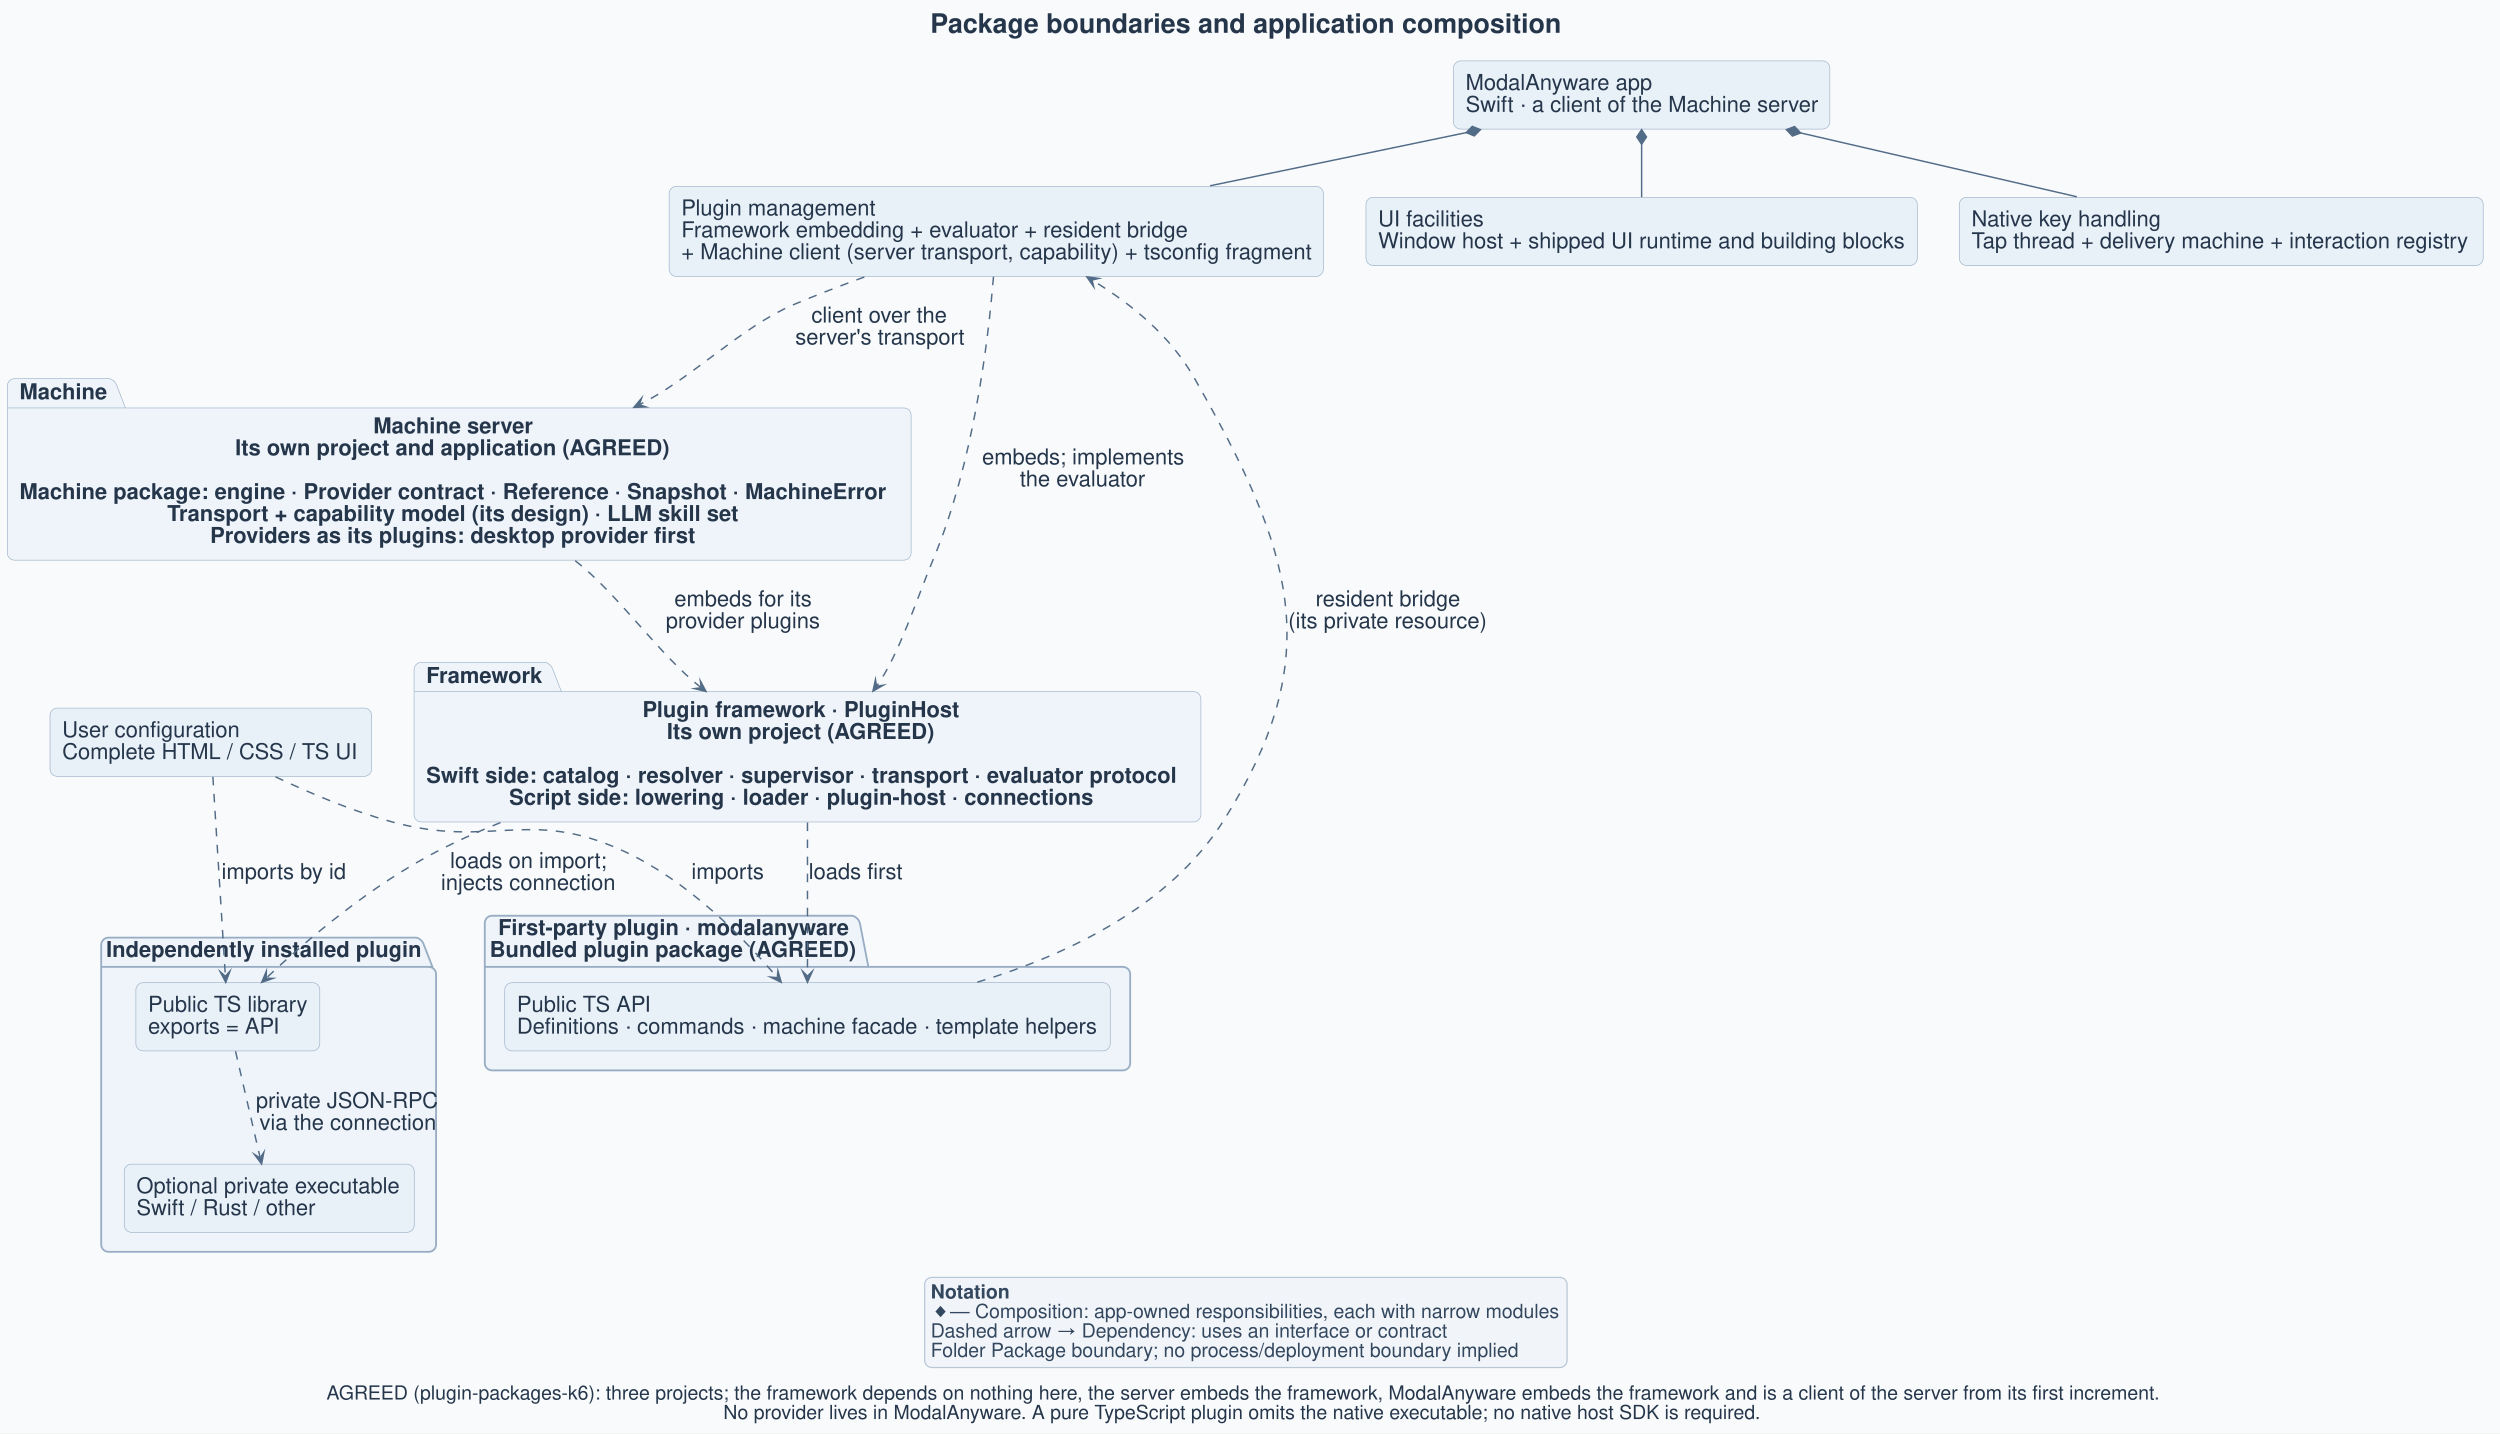
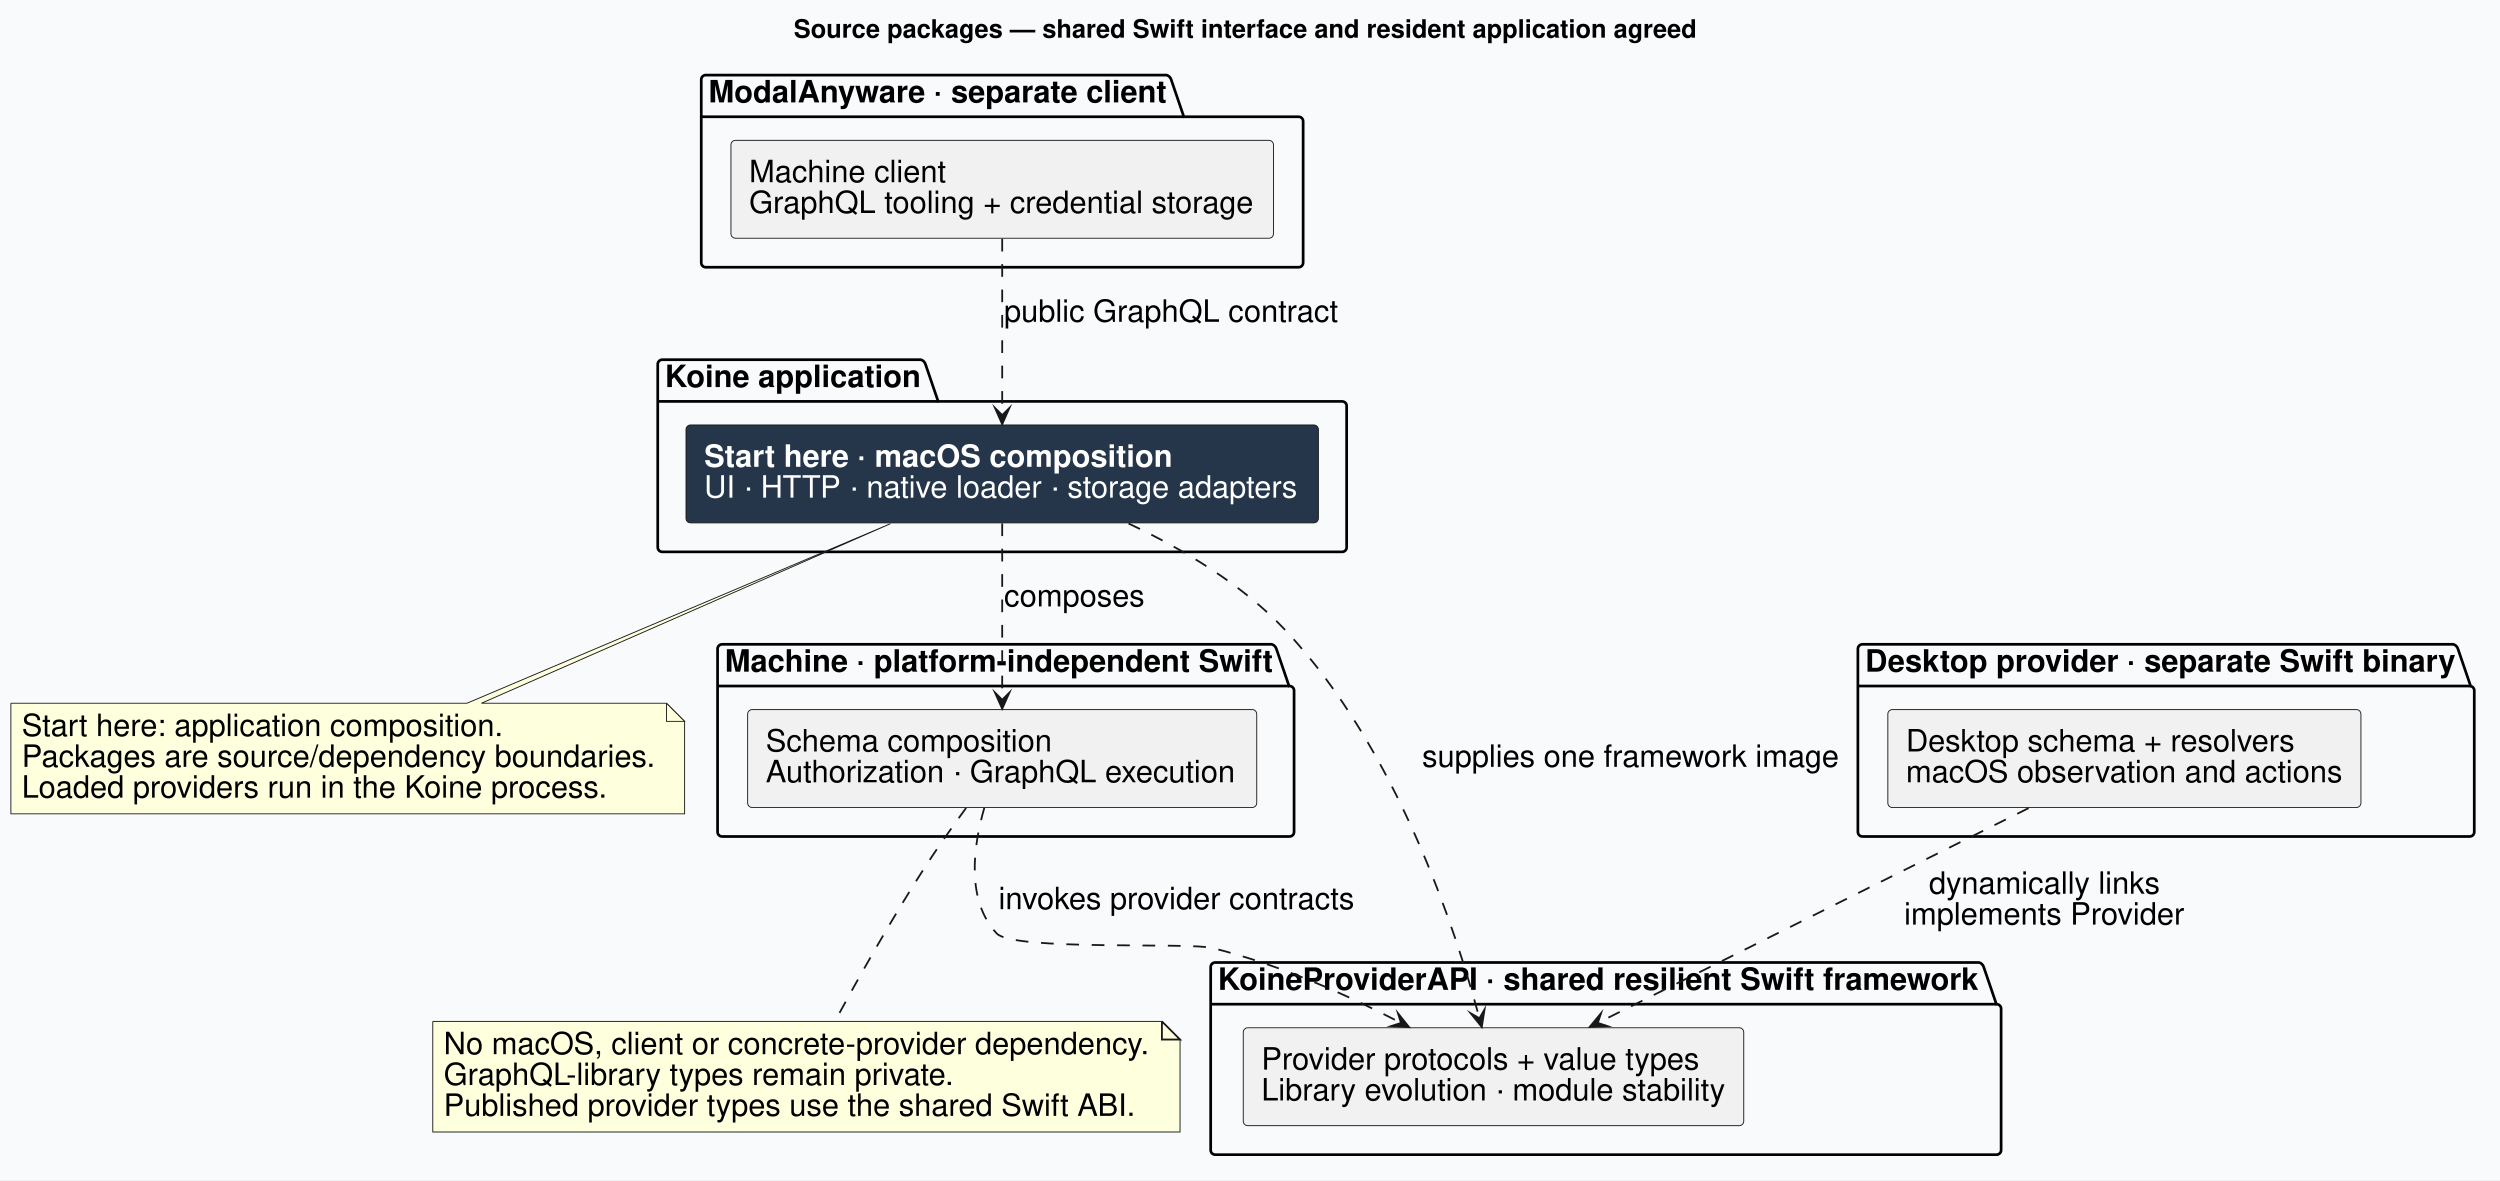
- <svg xmlns="http://www.w3.org/2000/svg" version="1.1" data-diagram-type="DESCRIPTION" style="width:2053px;height:1177px;background:#F8FAFC;" width="2053px" height="1177px" viewBox="0 0 2053 1177" zoomAndPan="magnify" preserveAspectRatio="none" contentStyleType="text/css">
+ <svg xmlns="http://www.w3.org/2000/svg" version="1.1" data-diagram-type="DESCRIPTION" style="width:1379px;height:651px;background:#F8FAFC;" width="1379px" height="651px" viewBox="0 0 1379 651" zoomAndPan="magnify" preserveAspectRatio="none" contentStyleType="text/css">
  <defs />
  <g font-family="sans-serif" lengthAdjust="spacing">
-     <rect x="0" y="0" width="2053" height="1177" fill="#F8FAFC" style="stroke:none;" />
-     <g class="title" data-source-line="40">
-       <text x="763.941" y="26.94" fill="#25364B" font-size="22" textLength="518.321" font-weight="700" font-family="Helvetica">Package boundaries and application composition</text>
+     <rect x="0" y="0" width="1379" height="651" fill="#F8FAFC" style="stroke:none;" />
+     <g class="title" data-source-line="7">
+       <text x="437.826" y="20.78" fill="#000" font-size="14" textLength="497.157" font-weight="700" font-family="Helvetica">Source packages — shared Swift interface and resident application agreed</text>
    </g>
-     <g class="cluster" data-qualified-name="FirstParty" id="ent0008" data-source-line="52">
-       <path d="M404.1,752 L700.119,752 A9,9 0 0 1 706.119,758 L713.119,794 L922.1,794 A6,6 0 0 1 928.1,800 L928.1,873 A6,6 0 0 1 922.1,879 L404.1,879 A6,6 0 0 1 398.1,873 L398.1,758 A6,6 0 0 1 404.1,752" style="stroke:#98ADC3;stroke-width:1.5;" fill="#EEF4FA" />
-       <line x1="398.1" y1="794" x2="713.119" y2="794" style="stroke:#98ADC3;stroke-width:1.5;" />
-       <text x="409.083" y="767.86" fill="#25364B" font-size="18" textLength="288.053" font-weight="700" font-family="Helvetica">First-party plugin · modalanyware</text>
-       <text x="402.1" y="785.86" fill="#25364B" font-size="18" textLength="302.019" font-weight="700" font-family="Helvetica">Bundled plugin package (AGREED)</text>
+     <g class="cluster" data-qualified-name="Koine application" id="ent0001" data-source-line="8">
+       <path d="M365.31,198.41 L507.988,198.41 A3.75,3.75 0 0 1 510.488,200.91 L517.488,221.41 L740.31,221.41 A2.5,2.5 0 0 1 742.81,223.91 L742.81,301.91 A2.5,2.5 0 0 1 740.31,304.41 L365.31,304.41 A2.5,2.5 0 0 1 362.81,301.91 L362.81,200.91 A2.5,2.5 0 0 1 365.31,198.41" style="stroke:#000;stroke-width:1.5;" fill="none" />
+       <line x1="362.81" y1="221.41" x2="517.488" y2="221.41" style="stroke:#000;stroke-width:1.5;" />
+       <text x="366.81" y="213.5" fill="#000" font-size="17" textLength="141.678" font-weight="700" font-family="Helvetica">Koine application</text>
    </g>
-     <g class="cluster" data-qualified-name="Plugin" id="ent0010" data-source-line="56">
-       <path d="M89.1,770 L342.114,770 A9,9 0 0 1 348.114,776 L355.114,794 L352.1,794 A6,6 0 0 1 358.1,800 L358.1,1022 A6,6 0 0 1 352.1,1028 L89.1,1028 A6,6 0 0 1 83.1,1022 L83.1,776 A6,6 0 0 1 89.1,770" style="stroke:#98ADC3;stroke-width:1.5;" fill="#EEF4FA" />
-       <line x1="83.1" y1="794" x2="355.114" y2="794" style="stroke:#98ADC3;stroke-width:1.5;" />
-       <text x="87.1" y="785.86" fill="#25364B" font-size="18" textLength="259.014" font-weight="700" font-family="Helvetica">Independently installed plugin</text>
+     <g class="cluster" data-qualified-name="Machine . platform-independent Swift" id="ent0003" data-source-line="11">
+       <path d="M398.31,355.41 L701.541,355.41 A3.75,3.75 0 0 1 704.041,357.91 L711.041,378.41 L711.31,378.41 A2.5,2.5 0 0 1 713.81,380.91 L713.81,458.91 A2.5,2.5 0 0 1 711.31,461.41 L398.31,461.41 A2.5,2.5 0 0 1 395.81,458.91 L395.81,357.91 A2.5,2.5 0 0 1 398.31,355.41" style="stroke:#000;stroke-width:1.5;" fill="none" />
+       <line x1="395.81" y1="378.41" x2="711.041" y2="378.41" style="stroke:#000;stroke-width:1.5;" />
+       <text x="399.81" y="370.5" fill="#000" font-size="17" textLength="302.231" font-weight="700" font-family="Helvetica">Machine · platform-independent Swift</text>
    </g>
-     <g class="entity" data-qualified-name="FirstParty.Facade" id="ent0009" data-source-line="53">
-       <rect x="414.48" y="807" width="497.237" height="56" fill="#E8F0F8" style="stroke:#98ADC3;stroke-width:0.5;" rx="6" ry="6" />
-       <text x="424.48" y="830.86" fill="#25364B" font-size="18" textLength="111.041" font-family="Helvetica">Public TS API</text>
-       <text x="424.48" y="848.86" fill="#25364B" font-size="18" textLength="477.237" font-family="Helvetica">Definitions · commands · machine facade · template helpers</text>
+     <g class="cluster" data-qualified-name="KoineProviderAPI . shared resilient Swift framework" id="ent0005" data-source-line="14">
+       <path d="M670.31,530.91 L1091.711,530.91 A3.75,3.75 0 0 1 1094.211,533.41 L1101.211,553.91 L1101.31,553.91 A2.5,2.5 0 0 1 1103.81,556.41 L1103.81,634.41 A2.5,2.5 0 0 1 1101.31,636.91 L670.31,636.91 A2.5,2.5 0 0 1 667.81,634.41 L667.81,533.41 A2.5,2.5 0 0 1 670.31,530.91" style="stroke:#000;stroke-width:1.5;" fill="none" />
+       <line x1="667.81" y1="553.91" x2="1101.211" y2="553.91" style="stroke:#000;stroke-width:1.5;" />
+       <text x="671.81" y="546" fill="#000" font-size="17" textLength="420.401" font-weight="700" font-family="Helvetica">KoineProviderAPI · shared resilient Swift framework</text>
    </g>
-     <g class="entity" data-qualified-name="Plugin.Library" id="ent0011" data-source-line="57">
-       <rect x="111.58" y="807" width="151.036" height="56" fill="#E8F0F8" style="stroke:#98ADC3;stroke-width:0.5;" rx="6" ry="6" />
-       <text x="121.58" y="830.86" fill="#25364B" font-size="18" textLength="131.036" font-family="Helvetica">Public TS library</text>
-       <text x="121.58" y="848.86" fill="#25364B" font-size="18" textLength="108.554" font-family="Helvetica">exports = API</text>
+     <g class="cluster" data-qualified-name="Desktop provider . separate Swift binary" id="ent0007" data-source-line="17">
+       <path d="M1027.31,355.41 L1353.294,355.41 A3.75,3.75 0 0 1 1355.794,357.91 L1362.794,378.41 L1362.31,378.41 A2.5,2.5 0 0 1 1364.81,380.91 L1364.81,458.91 A2.5,2.5 0 0 1 1362.31,461.41 L1027.31,461.41 A2.5,2.5 0 0 1 1024.81,458.91 L1024.81,357.91 A2.5,2.5 0 0 1 1027.31,355.41" style="stroke:#000;stroke-width:1.5;" fill="none" />
+       <line x1="1024.81" y1="378.41" x2="1362.794" y2="378.41" style="stroke:#000;stroke-width:1.5;" />
+       <text x="1028.81" y="370.5" fill="#000" font-size="17" textLength="324.984" font-weight="700" font-family="Helvetica">Desktop provider · separate Swift binary</text>
    </g>
-     <g class="entity" data-qualified-name="Plugin.Native" id="ent0012" data-source-line="58">
-       <rect x="102.03" y="956" width="238.136" height="56" fill="#E8F0F8" style="stroke:#98ADC3;stroke-width:0.5;" rx="6" ry="6" />
-       <text x="112.03" y="979.86" fill="#25364B" font-size="18" textLength="218.136" font-family="Helvetica">Optional private executable</text>
-       <text x="112.03" y="997.86" fill="#25364B" font-size="18" textLength="147.05" font-family="Helvetica">Swift / Rust / other</text>
+     <g class="cluster" data-qualified-name="ModalAnyware . separate client" id="ent0009" data-source-line="20">
+       <path d="M389.31,41.41 L643.509,41.41 A3.75,3.75 0 0 1 646.009,43.91 L653.009,64.41 L716.31,64.41 A2.5,2.5 0 0 1 718.81,66.91 L718.81,144.91 A2.5,2.5 0 0 1 716.31,147.41 L389.31,147.41 A2.5,2.5 0 0 1 386.81,144.91 L386.81,43.91 A2.5,2.5 0 0 1 389.31,41.41" style="stroke:#000;stroke-width:1.5;" fill="none" />
+       <line x1="386.81" y1="64.41" x2="653.009" y2="64.41" style="stroke:#000;stroke-width:1.5;" />
+       <text x="390.81" y="56.5" fill="#000" font-size="17" textLength="253.199" font-weight="700" font-family="Helvetica">ModalAnyware · separate client</text>
    </g>
-     <g class="entity" data-qualified-name="Config" id="ent0001" data-source-line="42">
-       <rect x="41.07" y="581.5" width="264.055" height="56" fill="#E8F0F8" style="stroke:#98ADC3;stroke-width:0.5;" rx="6" ry="6" />
-       <text x="51.07" y="605.36" fill="#25364B" font-size="18" textLength="146.074" font-family="Helvetica">User configuration</text>
-       <text x="51.07" y="623.36" fill="#25364B" font-size="18" textLength="244.055" font-family="Helvetica">Complete HTML / CSS / TS UI</text>
+     <g class="entity" data-qualified-name="Koine application.App" id="ent0002" data-source-line="9">
+       <rect x="378.4" y="234.41" width="348.819" height="54" fill="#25364B" style="stroke:#181818;stroke-width:0.5;" rx="2.5" ry="2.5" />
+       <text x="388.4" y="257.5" fill="#FFF" font-size="17" textLength="257.897" font-weight="700" font-family="Helvetica">Start here · macOS composition</text>
+       <text x="388.4" y="274.5" fill="#FFF" font-size="17" textLength="328.819" font-family="Helvetica">UI · HTTP · native loader · storage adapters</text>
    </g>
-     <g class="entity" data-qualified-name="App" id="ent0002" data-source-line="43">
-       <rect x="1193.54" y="50" width="309.125" height="56" fill="#E8F0F8" style="stroke:#98ADC3;stroke-width:0.5;" rx="6" ry="6" />
-       <text x="1203.54" y="73.86" fill="#25364B" font-size="18" textLength="154.09" font-family="Helvetica">ModalAnyware app</text>
-       <text x="1203.54" y="91.86" fill="#25364B" font-size="18" textLength="289.125" font-family="Helvetica">Swift · a client of the Machine server</text>
+     <g class="entity" data-qualified-name="Machine . platform-independent Swift.Machine" id="ent0004" data-source-line="12">
+       <rect x="412.4" y="391.41" width="280.819" height="54" fill="#F1F1F1" style="stroke:#181818;stroke-width:0.5;" rx="2.5" ry="2.5" />
+       <text x="422.4" y="414.5" fill="#000" font-size="17" textLength="157.798" font-family="Helvetica">Schema composition</text>
+       <text x="422.4" y="431.5" fill="#000" font-size="17" textLength="260.819" font-family="Helvetica">Authorization · GraphQL execution</text>
    </g>
-     <g class="entity" data-qualified-name="UI" id="ent0003" data-source-line="45">
-       <rect x="1121.73" y="162" width="452.738" height="56" fill="#E8F0F8" style="stroke:#98ADC3;stroke-width:0.5;" rx="6" ry="6" />
-       <text x="1131.73" y="185.86" fill="#25364B" font-size="18" textLength="87.021" font-family="Helvetica">UI facilities</text>
-       <text x="1131.73" y="203.86" fill="#25364B" font-size="18" textLength="432.738" font-family="Helvetica">Window host + shipped UI runtime and building blocks</text>
+     <g class="entity" data-qualified-name="KoineProviderAPI . shared resilient Swift framework.API" id="ent0006" data-source-line="15">
+       <rect x="685.78" y="566.91" width="276.071" height="54" fill="#F1F1F1" style="stroke:#181818;stroke-width:0.5;" rx="2.5" ry="2.5" />
+       <text x="695.78" y="590" fill="#000" font-size="17" textLength="242.375" font-family="Helvetica">Provider protocols + value types</text>
+       <text x="695.78" y="607" fill="#000" font-size="17" textLength="256.071" font-family="Helvetica">Library evolution · module stability</text>
    </g>
-     <g class="entity" data-qualified-name="Keys" id="ent0004" data-source-line="46">
-       <rect x="1609" y="162" width="430.203" height="56" fill="#E8F0F8" style="stroke:#98ADC3;stroke-width:0.5;" rx="6" ry="6" />
-       <text x="1619" y="185.86" fill="#25364B" font-size="18" textLength="157.096" font-family="Helvetica">Native key handling</text>
-       <text x="1619" y="203.86" fill="#25364B" font-size="18" textLength="410.203" font-family="Helvetica">Tap thread + delivery machine + interaction registry</text>
+     <g class="entity" data-qualified-name="Desktop provider . separate Swift binary.Desktop" id="ent0008" data-source-line="18">
+       <rect x="1041.33" y="391.41" width="260.963" height="54" fill="#F1F1F1" style="stroke:#181818;stroke-width:0.5;" rx="2.5" ry="2.5" />
+       <text x="1051.33" y="414.5" fill="#000" font-size="17" textLength="214.949" font-family="Helvetica">Desktop schema + resolvers</text>
+       <text x="1051.33" y="431.5" fill="#000" font-size="17" textLength="240.963" font-family="Helvetica">macOS observation and actions</text>
    </g>
-     <g class="entity" data-qualified-name="Management" id="ent0005" data-source-line="47">
-       <rect x="549.49" y="153" width="537.228" height="74" fill="#E8F0F8" style="stroke:#98ADC3;stroke-width:0.5;" rx="6" ry="6" />
-       <text x="559.49" y="176.86" fill="#25364B" font-size="18" textLength="160.102" font-family="Helvetica">Plugin management</text>
-       <text x="559.49" y="194.86" fill="#25364B" font-size="18" textLength="418.228" font-family="Helvetica">Framework embedding + evaluator + resident bridge</text>
-       <text x="559.49" y="212.86" fill="#25364B" font-size="18" textLength="517.228" font-family="Helvetica">+ Machine client (server transport, capability) + tsconfig fragment</text>
+     <g class="entity" data-qualified-name="ModalAnyware . separate client.Client" id="ent0010" data-source-line="21">
+       <rect x="403.19" y="77.41" width="299.255" height="54" fill="#F1F1F1" style="stroke:#181818;stroke-width:0.5;" rx="2.5" ry="2.5" />
+       <text x="413.19" y="100.5" fill="#000" font-size="17" textLength="108.666" font-family="Helvetica">Machine client</text>
+       <text x="413.19" y="117.5" fill="#000" font-size="17" textLength="279.255" font-family="Helvetica">GraphQL tooling + credential storage</text>
    </g>
-     <g class="entity" data-qualified-name="Framework" id="ent0006" data-source-line="49">
-       <path d="M346.02,544 L448.058,544 A9,9 0 0 1 454.058,550 L461.058,568 L980.177,568 A6,6 0 0 1 986.177,574 L986.177,669 A6,6 0 0 1 980.177,675 L346.02,675 A6,6 0 0 1 340.02,669 L340.02,550 A6,6 0 0 1 346.02,544" style="stroke:#98ADC3;stroke-width:0.5;" fill="#EEF4FA" />
-       <line x1="340.02" y1="568" x2="461.058" y2="568" style="stroke:#98ADC3;stroke-width:0.5;" />
-       <text x="350.02" y="560.86" fill="#25364B" font-size="18" textLength="96.038" font-weight="700" font-family="Helvetica">Framework</text>
-       <text x="527.585" y="588.86" fill="#25364B" font-size="18" textLength="261.026" font-weight="700" font-family="Helvetica">Plugin framework · PluginHost</text>
-       <text x="547.594" y="606.86" fill="#25364B" font-size="18" textLength="221.01" font-weight="700" font-family="Helvetica">Its own project (AGREED)</text>
-       <text x="655.598" y="624.86" fill="#25364B" font-size="18" font-weight="700" font-family="Helvetica"> </text>
-       <text x="350.02" y="642.86" fill="#25364B" font-size="18" textLength="616.157" font-weight="700" font-family="Helvetica">Swift side: catalog · resolver · supervisor · transport · evaluator protocol</text>
-       <text x="418.078" y="660.86" fill="#25364B" font-size="18" textLength="480.041" font-weight="700" font-family="Helvetica">Script side: lowering · loader · plugin-host · connections</text>
+     <g class="entity" data-qualified-name="GMN16" id="ent0017" data-source-line="29">
+       <path d="M6,387.91 L6,448.91 A0,0 0 0 0 6,448.91 L377.625,448.91 A0,0 0 0 0 377.625,448.91 L377.625,397.91 L367.625,387.91 L265.54,387.91 L491.16,288.88 L257.54,387.91 L6,387.91 A0,0 0 0 0 6,387.91" style="stroke:#181818;stroke-width:0.5;" fill="#FEFFDD" />
+       <path d="M367.625,387.91 L367.625,397.91 L377.625,397.91 L367.625,387.91" style="stroke:#181818;stroke-width:0.5;" fill="#FEFFDD" />
+       <text x="12" y="406" fill="#000" font-size="17" textLength="265.534" font-family="Helvetica">Start here: application composition.</text>
+       <text x="12" y="423" fill="#000" font-size="17" textLength="350.625" font-family="Helvetica">Packages are source/dependency boundaries.</text>
+       <text x="12" y="440" fill="#000" font-size="17" textLength="324.146" font-family="Helvetica">Loaded providers run in the Koine process.</text>
    </g>
-     <g class="entity" data-qualified-name="Machine" id="ent0007" data-source-line="50">
-       <path d="M12,311 L90.018,311 A9,9 0 0 1 96.018,317 L103.018,335 L742.204,335 A6,6 0 0 1 748.204,341 L748.204,454 A6,6 0 0 1 742.204,460 L12,460 A6,6 0 0 1 6,454 L6,317 A6,6 0 0 1 12,311" style="stroke:#98ADC3;stroke-width:0.5;" fill="#EEF4FA" />
-       <line x1="6" y1="335" x2="103.018" y2="335" style="stroke:#98ADC3;stroke-width:0.5;" />
-       <text x="16" y="327.86" fill="#25364B" font-size="18" textLength="72.018" font-weight="700" font-family="Helvetica">Machine</text>
-       <text x="306.566" y="355.86" fill="#25364B" font-size="18" textLength="131.071" font-weight="700" font-family="Helvetica">Machine server</text>
-       <text x="193.091" y="373.86" fill="#25364B" font-size="18" textLength="358.022" font-weight="700" font-family="Helvetica">Its own project and application (AGREED)</text>
-       <text x="369.602" y="391.86" fill="#25364B" font-size="18" font-weight="700" font-family="Helvetica"> </text>
-       <text x="16" y="409.86" fill="#25364B" font-size="18" textLength="712.204" font-weight="700" font-family="Helvetica">Machine package: engine · Provider contract · Reference · Snapshot · MachineError</text>
-       <text x="137.307" y="427.86" fill="#25364B" font-size="18" textLength="469.591" font-weight="700" font-family="Helvetica">Transport + capability model (its design) · LLM skill set</text>
-       <text x="172.555" y="445.86" fill="#25364B" font-size="18" textLength="399.094" font-weight="700" font-family="Helvetica">Providers as its plugins: desktop provider first</text>
+     <g class="entity" data-qualified-name="GMN19" id="ent0020" data-source-line="34">
+       <path d="M238.72,563.41 L238.72,624.41 L650.911,624.41 L650.911,573.41 L640.911,563.41 L238.72,563.41" style="stroke:#181818;stroke-width:0.5;" fill="#FEFFDD" />
+       <path d="M640.911,563.41 L640.911,573.41 L650.911,573.41 L640.911,563.41" style="stroke:#181818;stroke-width:1;" fill="#FEFFDD" />
+       <text x="244.72" y="581.5" fill="#000" font-size="17" textLength="391.191" font-family="Helvetica">No macOS, client or concrete-provider dependency.</text>
+       <text x="244.72" y="598.5" fill="#000" font-size="17" textLength="284.385" font-family="Helvetica">GraphQL-library types remain private.</text>
+       <text x="244.72" y="615.5" fill="#000" font-size="17" textLength="381.761" font-family="Helvetica">Published provider types use the shared Swift ABI.</text>
    </g>
-     <g class="link" data-entity-1="ent0001" data-entity-2="ent0009" id="lnk13" data-source-line="61" data-link-type="dependency">
-       <path d="M226.25,637.94 C254.1,651.16 289.19,666.06 322.1,675 C403.34,697.06 433.38,663.35 510.1,698 C565.16,722.87 611.348,770.857 638.328,802.867" style="stroke:#526B86;stroke-width:1.2;stroke-dasharray:7,7;" fill="none" id="Config-to-Facade" />
-       <polygon points="641.55,806.69,638.808,797.23,638.328,802.867,632.691,802.386,641.55,806.69" fill="#526B86" style="stroke:#526B86;stroke-width:1.2;stroke-linejoin:miter;stroke-miterlimit:10;" />
-       <text x="567.79" y="721.86" fill="#25364B" font-size="18" textLength="59.01" font-family="Helvetica">imports</text>
+     <g class="link" data-entity-1="ent0002" data-entity-2="ent0004" id="lnk11" data-source-line="23" data-link-type="dependency">
+       <path d="M552.81,288.7 C552.81,317.21 552.81,357.43 552.81,385.99" style="stroke:#181818;stroke-width:1;stroke-dasharray:7,7;" fill="none" id="App-to-Machine" />
+       <polygon points="552.81,390.99,556.81,381.99,552.81,385.99,548.81,381.99,552.81,390.99" fill="#181818" style="stroke:#181818;stroke-width:1;stroke-linejoin:miter;stroke-miterlimit:10;" />
+       <text x="553.81" y="334.5" fill="#000" font-size="17" textLength="77.479" font-family="Helvetica">composes</text>
    </g>
-     <g class="link" data-entity-1="ent0001" data-entity-2="ent0011" id="lnk14" data-source-line="62" data-link-type="dependency">
-       <path d="M174.82,637.91 C177.51,680.92 182.387,758.8 185.077,801.73" style="stroke:#526B86;stroke-width:1.2;stroke-dasharray:7,7;" fill="none" id="Config-to-Library" />
-       <polygon points="185.39,806.72,188.819,797.487,185.077,801.73,180.835,797.988,185.39,806.72" fill="#526B86" style="stroke:#526B86;stroke-width:1.2;stroke-linejoin:miter;stroke-miterlimit:10;" />
-       <text x="181.94" y="721.86" fill="#25364B" font-size="18" textLength="102.032" font-family="Helvetica">imports by id</text>
+     <g class="link" data-entity-1="ent0002" data-entity-2="ent0006" id="lnk12" data-source-line="24" data-link-type="dependency">
+       <path d="M622.5,288.77 C652.03,302.66 685.03,322.14 708.81,347.41 C770.58,413.05 802.994,513.031 816.054,561.681" style="stroke:#181818;stroke-width:1;stroke-dasharray:7,7;" fill="none" id="App-to-API" />
+       <polygon points="817.35,566.51,818.88,556.78,816.054,561.681,811.153,558.854,817.35,566.51" fill="#181818" style="stroke:#181818;stroke-width:1;stroke-linejoin:miter;stroke-miterlimit:10;" />
+       <text x="784.44" y="423" fill="#000" font-size="17" textLength="230.554" font-family="Helvetica">supplies one framework image</text>
    </g>
-     <g class="link" data-entity-1="ent0009" data-entity-2="ent0005" id="lnk15" data-source-line="63" data-link-type="dependency">
-       <path d="M802.52,806.6 C875.92,784.33 959.7,744.69 1004.1,675 C1091.2,538.29 1061.27,451.89 981.1,311 C960.86,275.42 929.548,249.975 896.788,229.975" style="stroke:#526B86;stroke-width:1.2;stroke-dasharray:7,7;" fill="none" id="Facade-to-Management" />
-       <polygon points="892.52,227.37,898.117,235.474,896.788,229.975,902.286,228.646,892.52,227.37" fill="#526B86" style="stroke:#526B86;stroke-width:1.2;stroke-linejoin:miter;stroke-miterlimit:10;" />
-       <text x="1080.347" y="497.86" fill="#25364B" font-size="18" textLength="119.074" font-family="Helvetica">resident bridge</text>
-       <text x="1057.86" y="515.86" fill="#25364B" font-size="18" textLength="164.048" font-family="Helvetica">(its private resource)</text>
+     <g class="link" data-entity-1="ent0004" data-entity-2="ent0006" id="lnk13" data-source-line="25" data-link-type="dependency">
+       <path d="M542.95,445.62 C536.77,467.07 532.82,496.74 549.81,514.91 C558.86,524.59 655.96,519.69 668.81,522.91 C706.9,532.46 742.814,548.673 772.794,564.263" style="stroke:#181818;stroke-width:1;stroke-dasharray:7,7;" fill="none" id="Machine-to-API" />
+       <polygon points="777.23,566.57,771.091,558.869,772.794,564.263,767.4,565.966,777.23,566.57" fill="#181818" style="stroke:#181818;stroke-width:1;stroke-linejoin:miter;stroke-miterlimit:10;" />
+       <text x="550.81" y="501.5" fill="#000" font-size="17" textLength="197.476" font-family="Helvetica">invokes provider contracts</text>
    </g>
-     <g class="link" data-entity-1="ent0002" data-entity-2="ent0003" id="lnk16" data-source-line="64" data-link-type="composition">
-       <path d="M1348.1,118.47 C1348.1,135.4 1348.1,145.01 1348.1,161.88" style="stroke:#526B86;stroke-width:1.2;" fill="none" id="App-backto-UI" />
-       <polygon points="1348.1,106.47,1344.1,112.47,1348.1,118.47,1352.1,112.47,1348.1,106.47" fill="#526B86" style="stroke:#526B86;stroke-width:1.2;stroke-linejoin:miter;stroke-miterlimit:10;" />
+     <g class="link" data-entity-1="ent0008" data-entity-2="ent0006" id="lnk14" data-source-line="26" data-link-type="dependency">
+       <path d="M1118.96,445.76 C1053.46,478.42 946.955,531.519 881.355,564.219" style="stroke:#181818;stroke-width:1;stroke-dasharray:7,7;" fill="none" id="Desktop-to-API" />
+       <polygon points="876.88,566.45,886.719,566.014,881.355,564.219,883.15,558.855,876.88,566.45" fill="#181818" style="stroke:#181818;stroke-width:1;stroke-linejoin:miter;stroke-miterlimit:10;" />
+       <text x="1064.02" y="493" fill="#000" font-size="17" textLength="127.542" font-family="Helvetica">dynamically links</text>
+       <text x="1050.32" y="510" fill="#000" font-size="17" textLength="154.942" font-family="Helvetica">implements Provider</text>
    </g>
-     <g class="link" data-entity-1="ent0002" data-entity-2="ent0004" id="lnk17" data-source-line="65" data-link-type="composition">
-       <path d="M1478.682,109.173 C1551.512,126.013 1632.71,144.77 1705.49,161.59" style="stroke:#526B86;stroke-width:1.2;" fill="none" id="App-backto-Keys" />
-       <polygon points="1466.99,106.47,1471.935,111.719,1478.682,109.173,1473.737,103.925,1466.99,106.47" fill="#526B86" style="stroke:#526B86;stroke-width:1.2;stroke-linejoin:miter;stroke-miterlimit:10;" />
+     <g class="link" data-entity-1="ent0010" data-entity-2="ent0002" id="lnk15" data-source-line="27" data-link-type="dependency">
+       <path d="M552.81,131.7 C552.81,160.21 552.81,200.43 552.81,228.99" style="stroke:#181818;stroke-width:1;stroke-dasharray:7,7;" fill="none" id="Client-to-App" />
+       <polygon points="552.81,233.99,556.81,224.99,552.81,228.99,548.81,224.99,552.81,233.99" fill="#181818" style="stroke:#181818;stroke-width:1;stroke-linejoin:miter;stroke-miterlimit:10;" />
+       <text x="553.81" y="177.5" fill="#000" font-size="17" textLength="184.261" font-family="Helvetica">public GraphQL contract</text>
    </g>
-     <g class="link" data-entity-1="ent0002" data-entity-2="ent0005" id="lnk18" data-source-line="66" data-link-type="composition">
-       <path d="M1203.981,108.909 C1136.831,122.849 1066.13,137.52 993.75,152.55" style="stroke:#526B86;stroke-width:1.2;" fill="none" id="App-backto-Management" />
-       <polygon points="1215.73,106.47,1209.042,103.773,1203.981,108.909,1210.668,111.606,1215.73,106.47" fill="#526B86" style="stroke:#526B86;stroke-width:1.2;stroke-linejoin:miter;stroke-miterlimit:10;" />
-     </g>
-     <g class="link" data-entity-1="ent0005" data-entity-2="ent0007" id="lnk19" data-source-line="67" data-link-type="dependency">
-       <path d="M709.82,227.48 C690.45,234.58 670.57,242.23 652.1,250 C608.75,268.24 566.988,311.737 525.038,332.327" style="stroke:#526B86;stroke-width:1.2;stroke-dasharray:7,7;" fill="none" id="Management-to-Machine" />
-       <polygon points="520.55,334.53,530.392,334.155,525.038,332.327,526.867,326.974,520.55,334.53" fill="#526B86" style="stroke:#526B86;stroke-width:1.2;stroke-linejoin:miter;stroke-miterlimit:10;" />
-       <text x="666.31" y="264.86" fill="#25364B" font-size="18" textLength="112.061" font-family="Helvetica">client over the</text>
-       <text x="653.1" y="282.86" fill="#25364B" font-size="18" textLength="138.48" font-family="Helvetica">server's transport</text>
-     </g>
-     <g class="link" data-entity-1="ent0005" data-entity-2="ent0006" id="lnk20" data-source-line="68" data-link-type="dependency">
-       <path d="M815.86,227.19 C811.55,280.16 799.34,381.1 766.1,460 C753.74,489.35 737.939,538.732 719.809,563.552" style="stroke:#526B86;stroke-width:1.2;stroke-dasharray:7,7;" fill="none" id="Management-to-Framework" />
-       <polygon points="716.86,567.59,725.399,562.682,719.809,563.552,718.939,557.963,716.86,567.59" fill="#526B86" style="stroke:#526B86;stroke-width:1.2;stroke-linejoin:miter;stroke-miterlimit:10;" />
-       <text x="806.46" y="381.36" fill="#25364B" font-size="18" textLength="166.069" font-family="Helvetica">embeds; implements</text>
-       <text x="837.459" y="399.36" fill="#25364B" font-size="18" textLength="104.071" font-family="Helvetica">the evaluator</text>
-     </g>
-     <g class="link" data-entity-1="ent0007" data-entity-2="ent0006" id="lnk21" data-source-line="69" data-link-type="dependency">
-       <path d="M472.34,460.42 C507.11,487.42 542.19,538.644 575.85,564.774" style="stroke:#526B86;stroke-width:1.2;stroke-dasharray:7,7;" fill="none" id="Machine-to-Framework" />
-       <polygon points="579.8,567.84,575.144,559.161,575.85,564.774,570.238,565.481,579.8,567.84" fill="#526B86" style="stroke:#526B86;stroke-width:1.2;stroke-linejoin:miter;stroke-miterlimit:10;" />
-       <text x="553.734" y="497.86" fill="#25364B" font-size="18" textLength="113.045" font-family="Helvetica">embeds for its</text>
-       <text x="546.72" y="515.86" fill="#25364B" font-size="18" textLength="127.072" font-family="Helvetica">provider plugins</text>
-     </g>
-     <g class="link" data-entity-1="ent0006" data-entity-2="ent0009" id="lnk22" data-source-line="70" data-link-type="dependency">
-       <path d="M663.1,675.45 C663.1,719.01 663.1,769.15 663.1,801.6" style="stroke:#526B86;stroke-width:1.2;stroke-dasharray:7,7;" fill="none" id="Framework-to-Facade" />
-       <polygon points="663.1,806.6,667.1,797.6,663.1,801.6,659.1,797.6,663.1,806.6" fill="#526B86" style="stroke:#526B86;stroke-width:1.2;stroke-linejoin:miter;stroke-miterlimit:10;" />
-       <text x="664.1" y="721.86" fill="#25364B" font-size="18" textLength="77.027" font-family="Helvetica">loads first</text>
-     </g>
-     <g class="link" data-entity-1="ent0006" data-entity-2="ent0011" id="lnk23" data-source-line="71" data-link-type="dependency">
-       <path d="M410.98,675.5 C393.81,682.37 377.02,689.86 361.1,698 C304.09,727.15 251.065,772.727 218.545,803.267" style="stroke:#526B86;stroke-width:1.2;stroke-dasharray:7,7;" fill="none" id="Framework-to-Library" />
-       <polygon points="214.9,806.69,224.199,803.445,218.545,803.267,218.722,797.613,214.9,806.69" fill="#526B86" style="stroke:#526B86;stroke-width:1.2;stroke-linejoin:miter;stroke-miterlimit:10;" />
-       <text x="369.61" y="712.86" fill="#25364B" font-size="18" textLength="128.065" font-family="Helvetica">loads on import;</text>
-       <text x="362.1" y="730.86" fill="#25364B" font-size="18" textLength="143.086" font-family="Helvetica">injects connection</text>
-     </g>
-     <g class="link" data-entity-1="ent0011" data-entity-2="ent0012" id="lnk24" data-source-line="72" data-link-type="dependency">
-       <path d="M193.42,863.31 C199.52,889.71 207.592,924.619 213.692,950.969" style="stroke:#526B86;stroke-width:1.2;stroke-dasharray:7,7;" fill="none" id="Library-to-Native" />
-       <polygon points="214.82,955.84,216.687,946.17,213.692,950.969,208.893,947.974,214.82,955.84" fill="#526B86" style="stroke:#526B86;stroke-width:1.2;stroke-linejoin:miter;stroke-miterlimit:10;" />
-       <text x="210.13" y="909.86" fill="#25364B" font-size="18" textLength="151.031" font-family="Helvetica">private JSON-RPC</text>
-       <text x="213.096" y="927.86" fill="#25364B" font-size="18" textLength="145.099" font-family="Helvetica">via the connection</text>
-     </g>
-     <g class="legend" data-source-line="74">
-       <rect x="759.309" y="1049" width="527.586" height="74" fill="#F1F5F9" style="stroke:#B8C7D7;stroke-width:1;" rx="6" ry="6" />
-       <text x="764.309" y="1066.32" fill="#33475E" font-size="16" textLength="64.875" font-weight="700" font-family="Helvetica">Notation</text>
-       <text x="764.309" y="1082.32" fill="#33475E" font-size="16" textLength="517.586" font-family="Helvetica">◆—  Composition: app-owned responsibilities, each with narrow modules</text>
-       <text x="764.309" y="1098.32" fill="#33475E" font-size="16" textLength="429.555" font-family="Helvetica">Dashed arrow →  Dependency: uses an interface or contract</text>
-       <text x="764.309" y="1114.32" fill="#33475E" font-size="16" textLength="488.289" font-family="Helvetica">Folder  Package boundary; no process/deployment boundary implied</text>
-     </g>
-     <g class="caption" data-source-line="81">
-       <text x="268.098" y="1149.32" fill="#25364B" font-size="16" textLength="1510.008" font-family="Helvetica">AGREED (plugin-packages-k6): three projects; the framework depends on nothing here, the server embeds the framework, ModalAnyware embeds the framework and is a client of the server from its first increment.</text>
-       <text x="593.996" y="1165.32" fill="#25364B" font-size="16" textLength="858.211" font-family="Helvetica">No provider lives in ModalAnyware. A pure TypeScript plugin omits the native executable; no native host SDK is required.</text>
+     <g class="link" data-entity-1="ent0004" data-entity-2="ent0020" id="lnk21" data-source-line="34" data-link-type="association">
+       <path d="M532.92,445.64 C525.43,455.86 516.99,467.77 509.81,478.91 C491.81,506.88 473.2,540.02 460.53,563.35" style="stroke:#181818;stroke-width:1;stroke-dasharray:7,7;" fill="none" id="Machine-GMN19" />
    </g>
  </g>
</svg>
